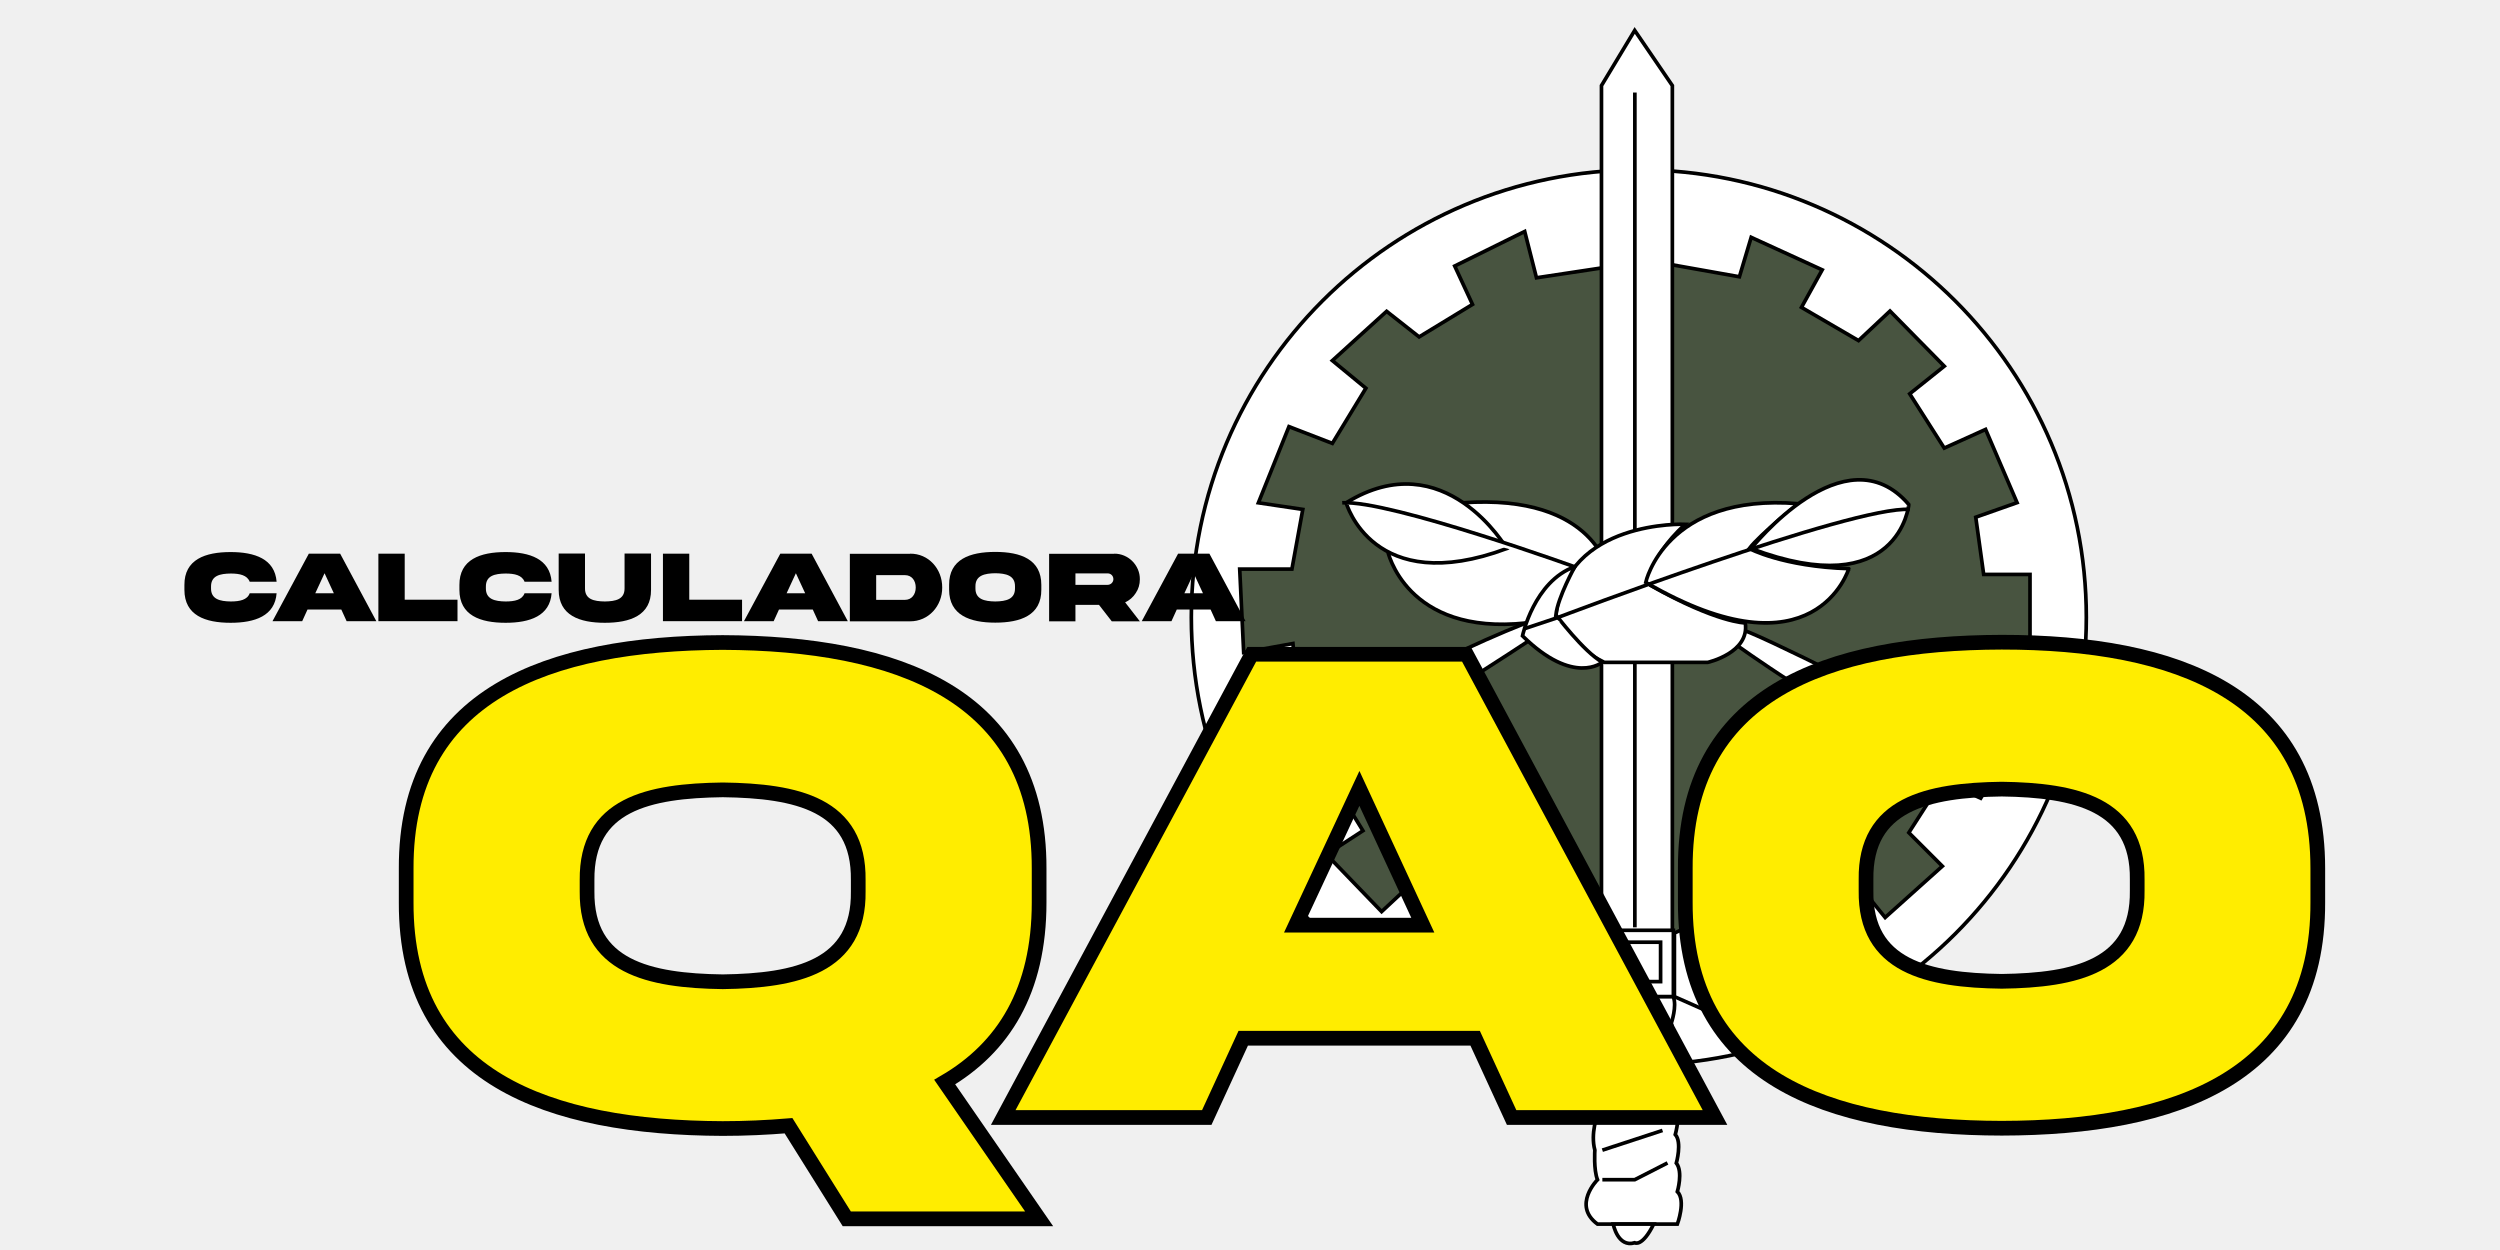
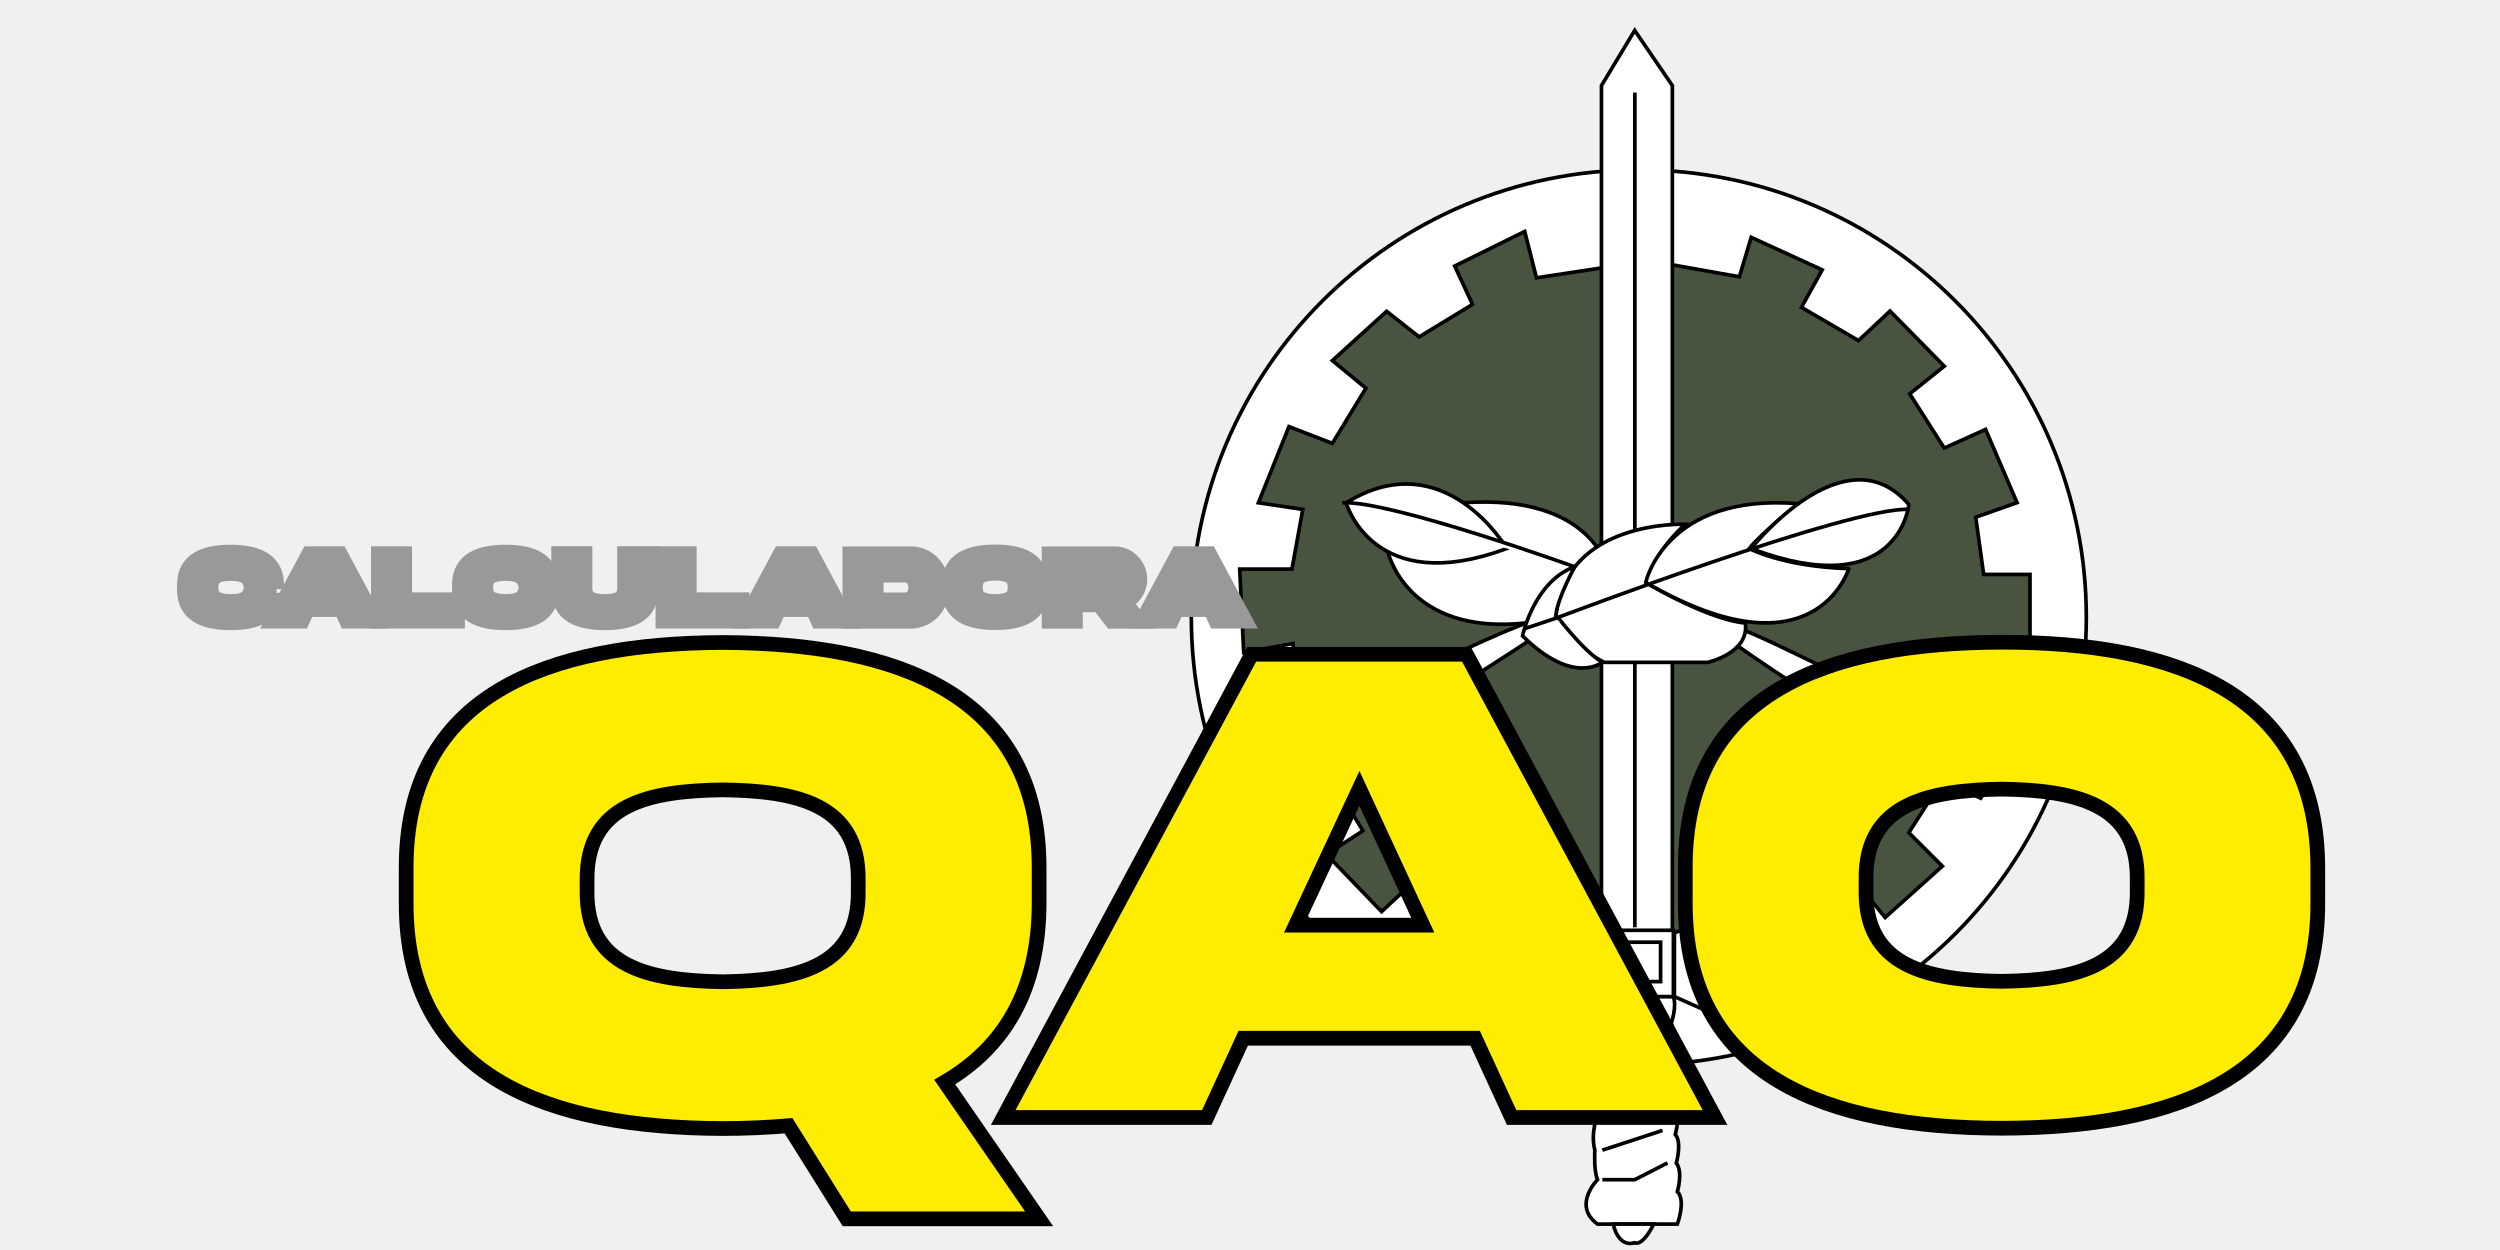
<svg xmlns="http://www.w3.org/2000/svg" version="1.1" width="400px" height="200px" x="0px" y="0px" viewBox="0 0 155 85" style="enable-background:new 0 0 155 85;" xml:space="preserve">
  <style type="text/css">
	.st0{fill:#FFFFFF;stroke:#000000;stroke-width:0.25;stroke-miterlimit:10;}
	.st1{fill:#485440;stroke:#000000;stroke-width:0.25;stroke-miterlimit:10;}
	.st2{fill:none;stroke:#000000;stroke-width:0.25;stroke-miterlimit:10;}
	.st3{fill:#FFED00;stroke:#000000;stroke-miterlimit:10;}
+ 	.calculadora {fill:#999;stroke:#999;stroke-miterlimit:10;}
</style>
  <g id="logo_qao">
    <g>
      <circle class="st0" cx="103.94" cy="41.98" r="30.43" />
      <path class="st1" d="M96.03,67.22l0.47-1.88h14.01l0.69,1.88l5-1.88l-1.34-3.02c0,0,2.28-0.74,3.82-2.41l2.01,2.48l3.89-3.49    l-2.28-2.28l2.28-3.55l2.61,1.21c0,0,2.35-3.82,2.14-4.96l-3.02-0.67l1.01-4.36h3.22v-5.23h-3.15l-0.54-3.89l2.81-0.99l-2.14-4.98    l-2.81,1.27l-2.35-3.69l2.35-1.88l-3.69-3.75l-2.14,2.01L115,20.9l1.41-2.55l-4.83-2.21l-0.8,2.68l-4.89-0.87l0.27-2.95h-4.69    l0.4,3.15l-4.89,0.74l-0.8-3.15l-4.76,2.35l1.21,2.61L89,22.91l-2.21-1.74l-3.69,3.35l2.28,1.88l-2.28,3.75l-2.95-1.14l-2.08,5.18    l3.02,0.45l-0.74,4.06H76.8l0.27,5.67l3.35-0.61l0.4,4.36l-2.95,1.07l2.28,4.89l2.68-1.41l2.35,3.82L82.7,58.1l3.75,3.89    l2.08-1.94l3.62,2.08l-1.07,2.95L96.03,67.22z" />
      <path class="st0" d="M86.85,37.43c0,0,1.21,5.82,9.45,4.93l5.63-3.29c0,0-0.8-5.53-9.99-4.88L86.85,37.43z" />
      <path class="st0" d="M94.96,37.3c0,0-4.22-7.25-10.92-3.11C84.04,34.19,85.85,40.69,94.96,37.3z" />
      <path class="st0" d="M110.44,43.76c0,0,6.84,4.97,11.93,7.04c0,0,1.41-0.81,1.14-1.88c0,0-11.86-6.1-12.8-6.17L110.44,43.76z" />
      <path class="st0" d="M99.99,38.69c0,0-12.94-4.69-16.22-4.5" />
      <polygon class="st0" points="103.66,2.07 101.4,5.82 101.4,63.45 106.22,63.45 106.22,5.82   " />
      <path class="st0" d="M106.29,63.26c-1.72,0-3.44,0-5.16,0v4.51h5.16V63.26z" />
      <polygon class="st0" points="110.71,61.39 106.36,63.45 106.36,67.77 110.71,69.7   " />
      <polygon class="st0" points="101.06,63.45 96.97,61.79 96.97,69.5 101.06,68.02   " />
      <rect x="101.93" y="64.07" class="st0" width="3.49" height="2.68" />
      <path class="st0" d="M101.13,67.77c0,0-0.6,1.73,0,3.07c0,0-0.34,0.94-0.27,2.35c0,0-0.34,1.61,0.27,2.61c0,0-0.49,1.27-0.18,2.41    c0,0-0.09,1.34,0.18,2.01c0,0-1.74,1.74,0,3.02h5.43c0,0,0.6-1.61,0-2.21c0,0,0.4-1.34-0.07-1.94c0,0,0.4-1.41-0.07-1.94    c0,0,0.41-1.47,0.07-2.48c0,0,0.03-1.67-0.34-2.35c0,0,0.34-1.14,0-2.75c0,0,0.4-1.17,0.13-1.79H101.13z" />
      <line class="st0" x1="101.46" y1="70.57" x2="105.55" y2="69.16" />
      <line class="st0" x1="101.46" y1="73.38" x2="105.55" y2="71.84" />
      <line class="st0" x1="101.46" y1="75.66" x2="105.55" y2="74.39" />
      <line class="st0" x1="101.46" y1="78.21" x2="105.55" y2="76.87" />
      <polyline class="st0" points="101.46,80.22 103.66,80.22 105.89,79.08   " />
      <path class="st0" d="M102.2,83.24c0,0,0.3,1.61,1.46,1.27c0,0,0.51,0.31,1.29-1.27H102.2z" />
      <path class="st0" d="M103.67,6.29c0,18.92,0,37.85,0,56.77" />
      <path class="st0" d="M96.97,43.24c0,0-11.66,7.76-13,7.55c0,0-0.87-0.34-0.87-1.61c0,0,5.43-3.76,13.2-6.83    C96.3,42.36,96.44,43.04,96.97,43.24z" />
      <path class="st0" d="M107.09,35.65c0,0-8.11-0.33-8.78,6.17c0,0,0.67,1.94,3.28,3.22h7.04c0,0,2.86-0.64,2.55-2.68    c0,0-1.91,0-6.42-2.54C104.76,39.8,104.35,38.19,107.09,35.65z" />
      <path class="st0" d="M104.41,39.6c0,0,1.33-6.09,10.38-5.35c0,0-2.6,2.08-3.34,3.05c0,0,2.28,1.23,6.77,1.37    C118.22,38.66,115.94,46.31,104.41,39.6z" />
      <path class="st0" d="M111.58,37.3c0,0,6.37-8.08,10.72-2.99C122.31,34.31,121.64,41.09,111.58,37.3z" />
      <path class="st0" d="M101.46,45.03c0,0-1.94,1.65-5.43-1.79c0,0,0.78-3.71,3.56-4.71c0,0-1.15,2.07-1.29,3.28    C98.31,41.81,100.18,44.31,101.46,45.03z" />
      <path class="st2" d="M96.17,42.75l2.21-0.74c0,0,20.11-7.64,23.99-7.37" />
    </g>
  </g>
  <g id="texto_qao">
-     <g>
+     <g class="calculadora">
      <path d="M11.31,40.33c-0.11,1.55-1.47,2.02-3.13,2.02c-1.72,0-3.14-0.5-3.14-2.24v-0.33c-0.01-1.74,1.42-2.24,3.14-2.24    c1.65,0,3.01,0.47,3.13,2.02H9.48c-0.17-0.45-0.68-0.56-1.29-0.56c-0.73,0.01-1.35,0.14-1.34,0.9V40    c-0.01,0.75,0.61,0.89,1.34,0.9c0.62,0,1.13-0.11,1.29-0.56H11.31z" />
      <path d="M13.5,37.65h2.13l2.46,4.59h-2.02l-0.36-0.79h-2.3l-0.36,0.79h-2.02L13.5,37.65z M13.94,40.34h1.26l-0.63-1.36    L13.94,40.34z" />
      <path d="M20.02,37.64v3.14h3.59v1.46h-5.38v-4.59H20.02z" />
      <path d="M30.01,40.33c-0.11,1.55-1.47,2.02-3.13,2.02c-1.72,0-3.14-0.5-3.14-2.24v-0.33c-0.01-1.74,1.42-2.24,3.14-2.24    c1.65,0,3.01,0.47,3.13,2.02h-1.84c-0.17-0.45-0.68-0.56-1.29-0.56c-0.73,0.01-1.35,0.14-1.34,0.9V40    c-0.01,0.75,0.61,0.89,1.34,0.9c0.62,0,1.13-0.11,1.29-0.56H30.01z" />
      <path d="M34.98,37.64h1.79v2.47c0.01,1.74-1.42,2.24-3.14,2.24c-1.72,0-3.14-0.5-3.14-2.24v-2.47h1.79V40    c-0.01,0.76,0.61,0.89,1.35,0.9c0.73-0.01,1.35-0.14,1.34-0.9V37.64z" />
      <path d="M39.37,37.64v3.14h3.59v1.46h-5.38v-4.59H39.37z" />
      <path d="M45.56,37.65h2.13l2.46,4.59h-2.02l-0.36-0.79h-2.3l-0.36,0.79h-2.02L45.56,37.65z M45.99,40.34h1.26l-0.63-1.36    L45.99,40.34z" />
      <path d="M54.38,37.65c1.26-0.02,2.2,1.04,2.19,2.3c0.01,1.25-0.93,2.31-2.19,2.3h-4.09v-4.59H54.38z M54.04,39.11h-1.96v1.68h1.96    c0.46,0,0.73-0.38,0.73-0.84C54.77,39.48,54.5,39.11,54.04,39.11z" />
      <path d="M63.31,39.77v0.33c0.01,1.74-1.41,2.24-3.13,2.24c-1.73,0-3.14-0.51-3.14-2.24v-0.33c-0.01-1.74,1.41-2.24,3.14-2.24    C61.91,37.53,63.31,38.04,63.31,39.77z M61.52,39.88c0.01-0.75-0.61-0.89-1.34-0.9c-0.73,0.01-1.36,0.15-1.35,0.9V40    c-0.01,0.75,0.61,0.89,1.35,0.9c0.73-0.01,1.35-0.15,1.34-0.9V39.88z" />
      <path d="M68.27,37.65c0.95-0.01,1.75,0.79,1.74,1.74c0,0.35-0.09,0.66-0.28,0.94c-0.18,0.28-0.42,0.49-0.72,0.63l1,1.29H68.1    l-0.87-1.12h-1.6v1.12h-1.79v-4.59H68.27z M65.63,38.99v0.78h2.18c0.11,0,0.2-0.04,0.28-0.11c0.08-0.08,0.12-0.17,0.12-0.28    c0-0.22-0.17-0.39-0.39-0.39H65.63z" />
      <path d="M72.61,37.65h2.13l2.46,4.59h-2.02l-0.36-0.79h-2.3l-0.36,0.79h-2.02L72.61,37.65z M73.04,40.34h1.26l-0.63-1.36    L73.04,40.34z" />
    </g>
    <g>
      <path class="st3" d="M63.16,61.37c0,6-2.41,9.87-6.42,12.21l6.42,9.3H50.08l-3.96-6.33c-1.45,0.12-2.95,0.19-4.48,0.19    c-11.81-0.05-21.56-3.42-21.52-15.37v-2.3c-0.05-11.91,9.7-15.33,21.52-15.38c11.81,0.05,21.56,3.47,21.52,15.38V61.37z     M50.86,60.62v-0.77c0.07-5.18-4.19-6.07-9.21-6.14c-5.04,0.07-9.28,0.96-9.23,6.14v0.77c-0.05,5.13,4.2,6.07,9.23,6.14    C46.66,66.69,50.93,65.75,50.86,60.62z" />
      <path class="st3" d="M77.62,44.49h14.6l16.9,31.5H95.29l-2.48-5.39H77.04l-2.48,5.39H60.72L77.62,44.49z M80.6,62.91h8.65    l-4.31-9.3L80.6,62.91z" />
      <path class="st3" d="M150.11,59.05v2.3c0.05,11.91-9.66,15.35-21.49,15.37c-11.86-0.02-21.56-3.47-21.52-15.37v-2.3    c-0.05-11.93,9.66-15.35,21.52-15.38C140.48,43.67,150.11,47.14,150.11,59.05z M137.83,59.8c0.07-5.13-4.2-6.07-9.21-6.14    c-5.04,0.07-9.3,1.01-9.23,6.14v0.77c-0.07,5.16,4.2,6.09,9.23,6.16c5.02-0.07,9.28-1.01,9.21-6.16V59.8z" />
    </g>
  </g>
</svg>
